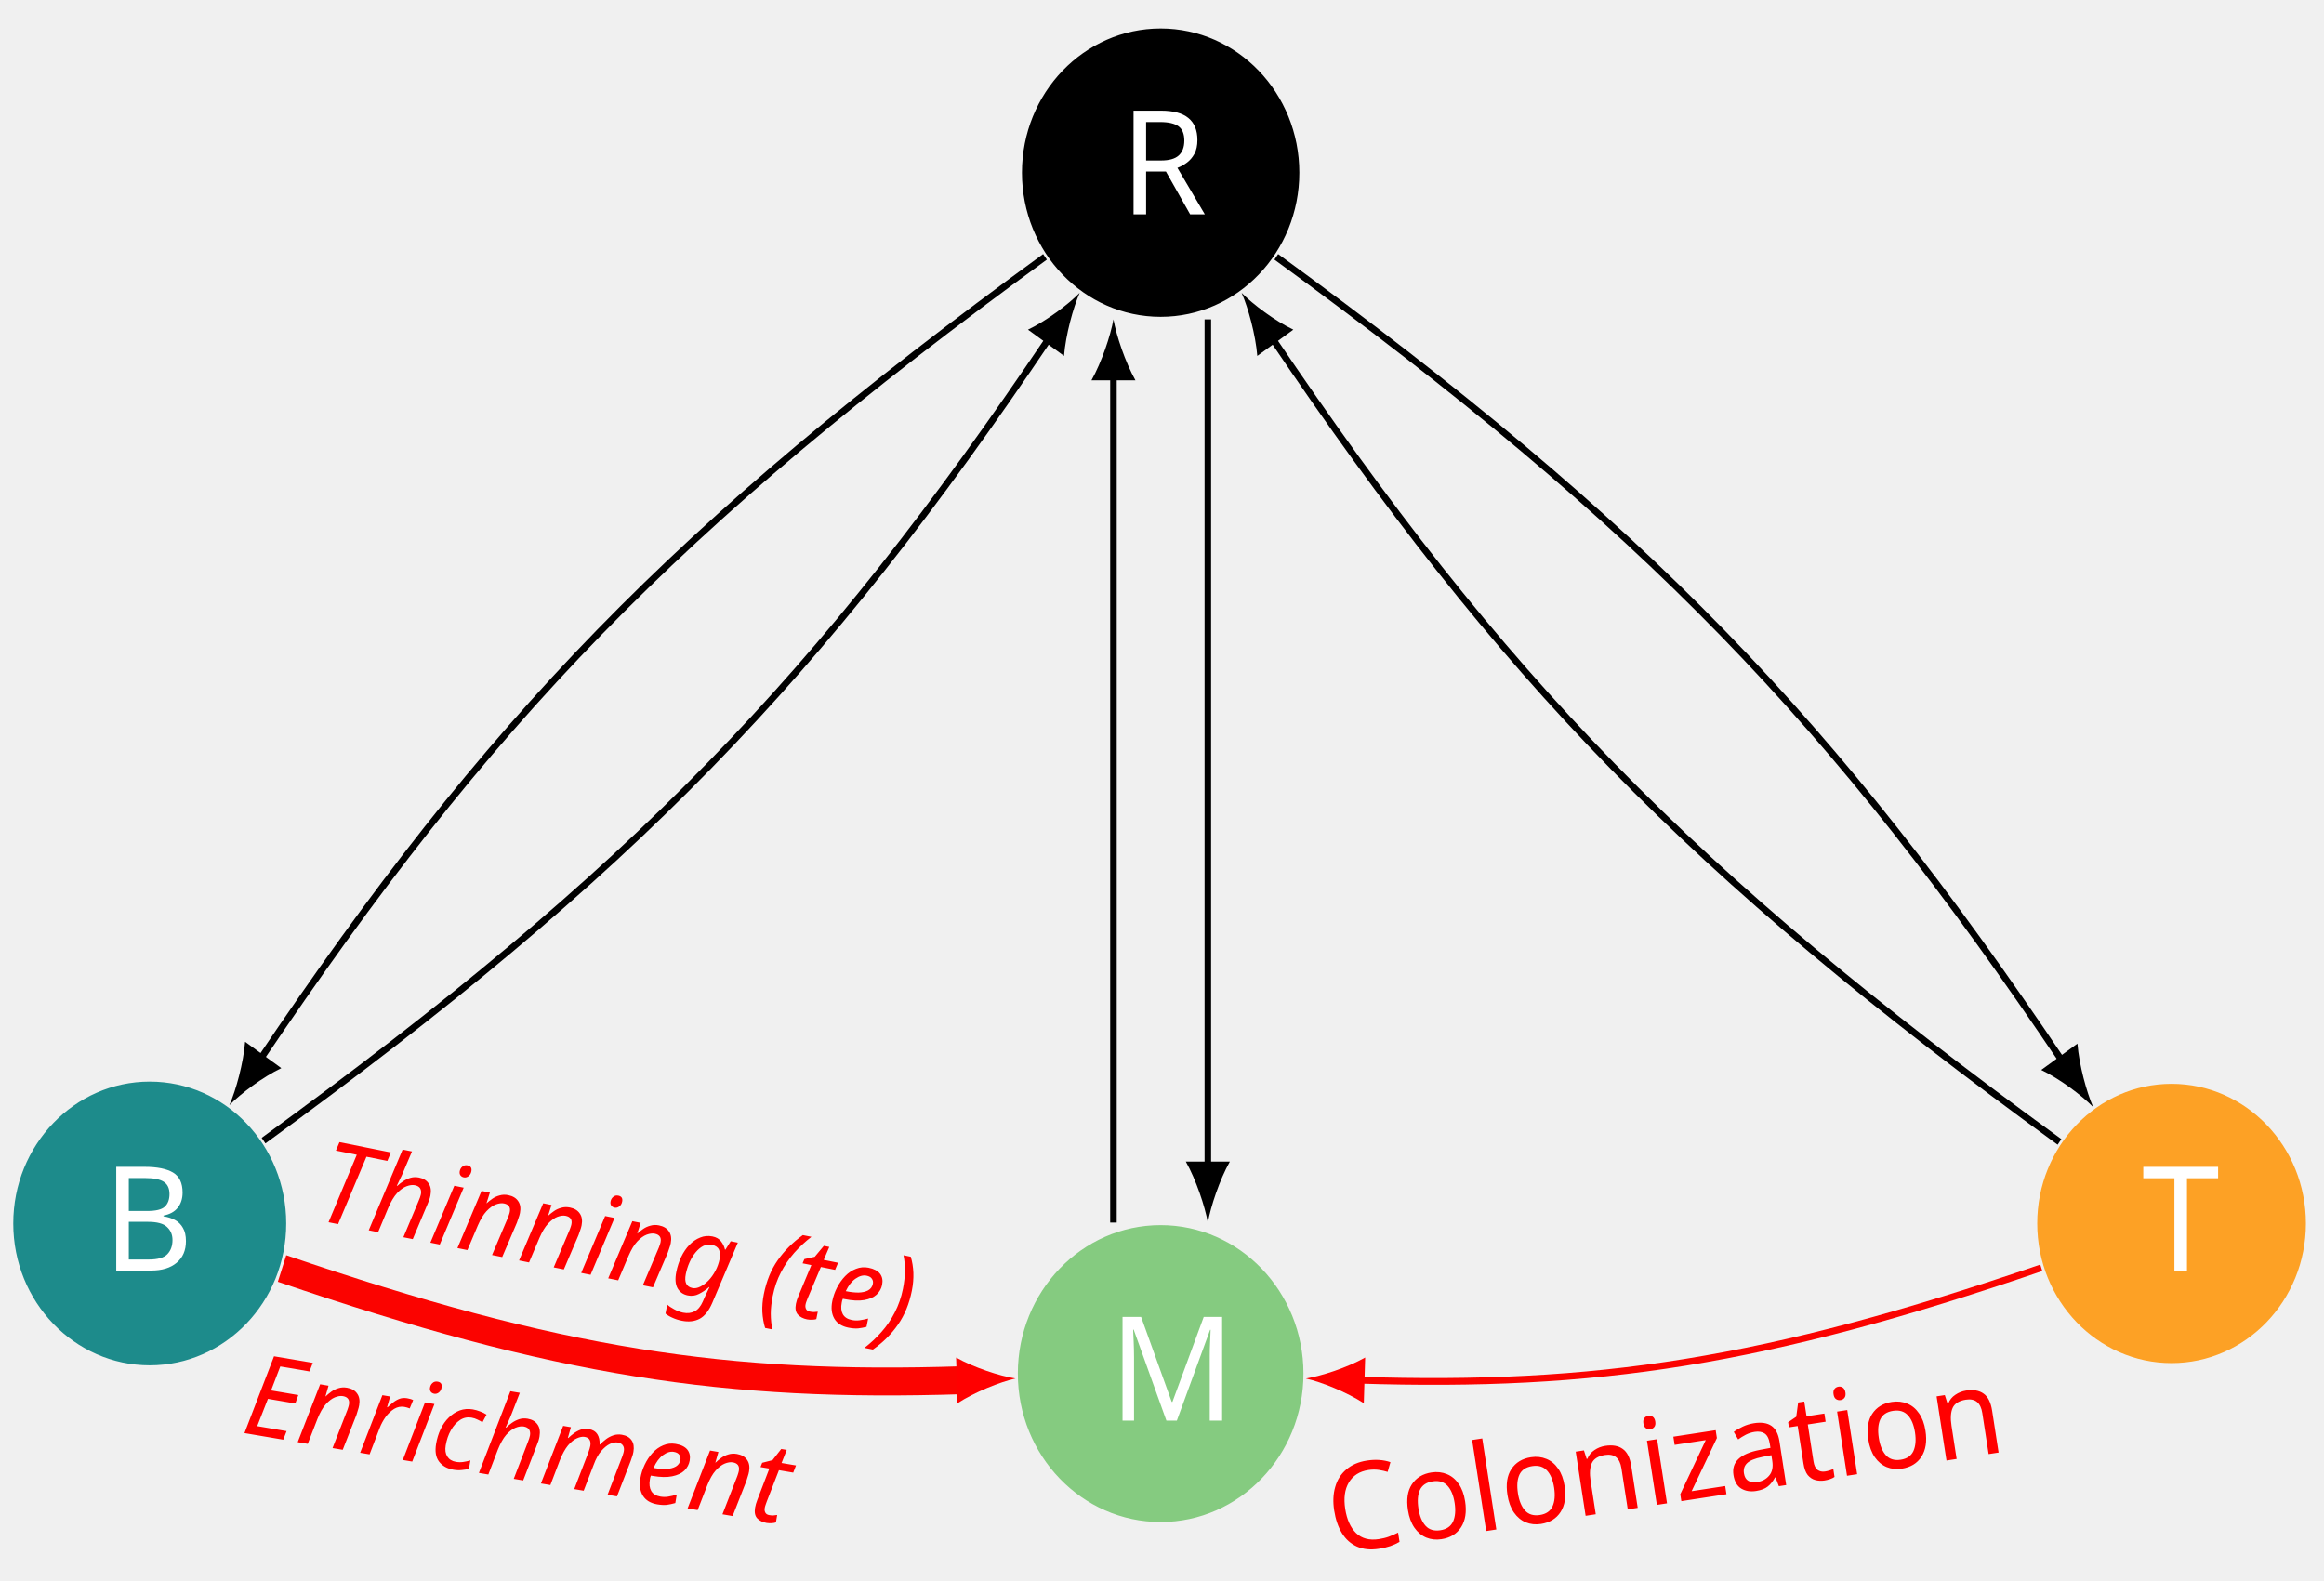
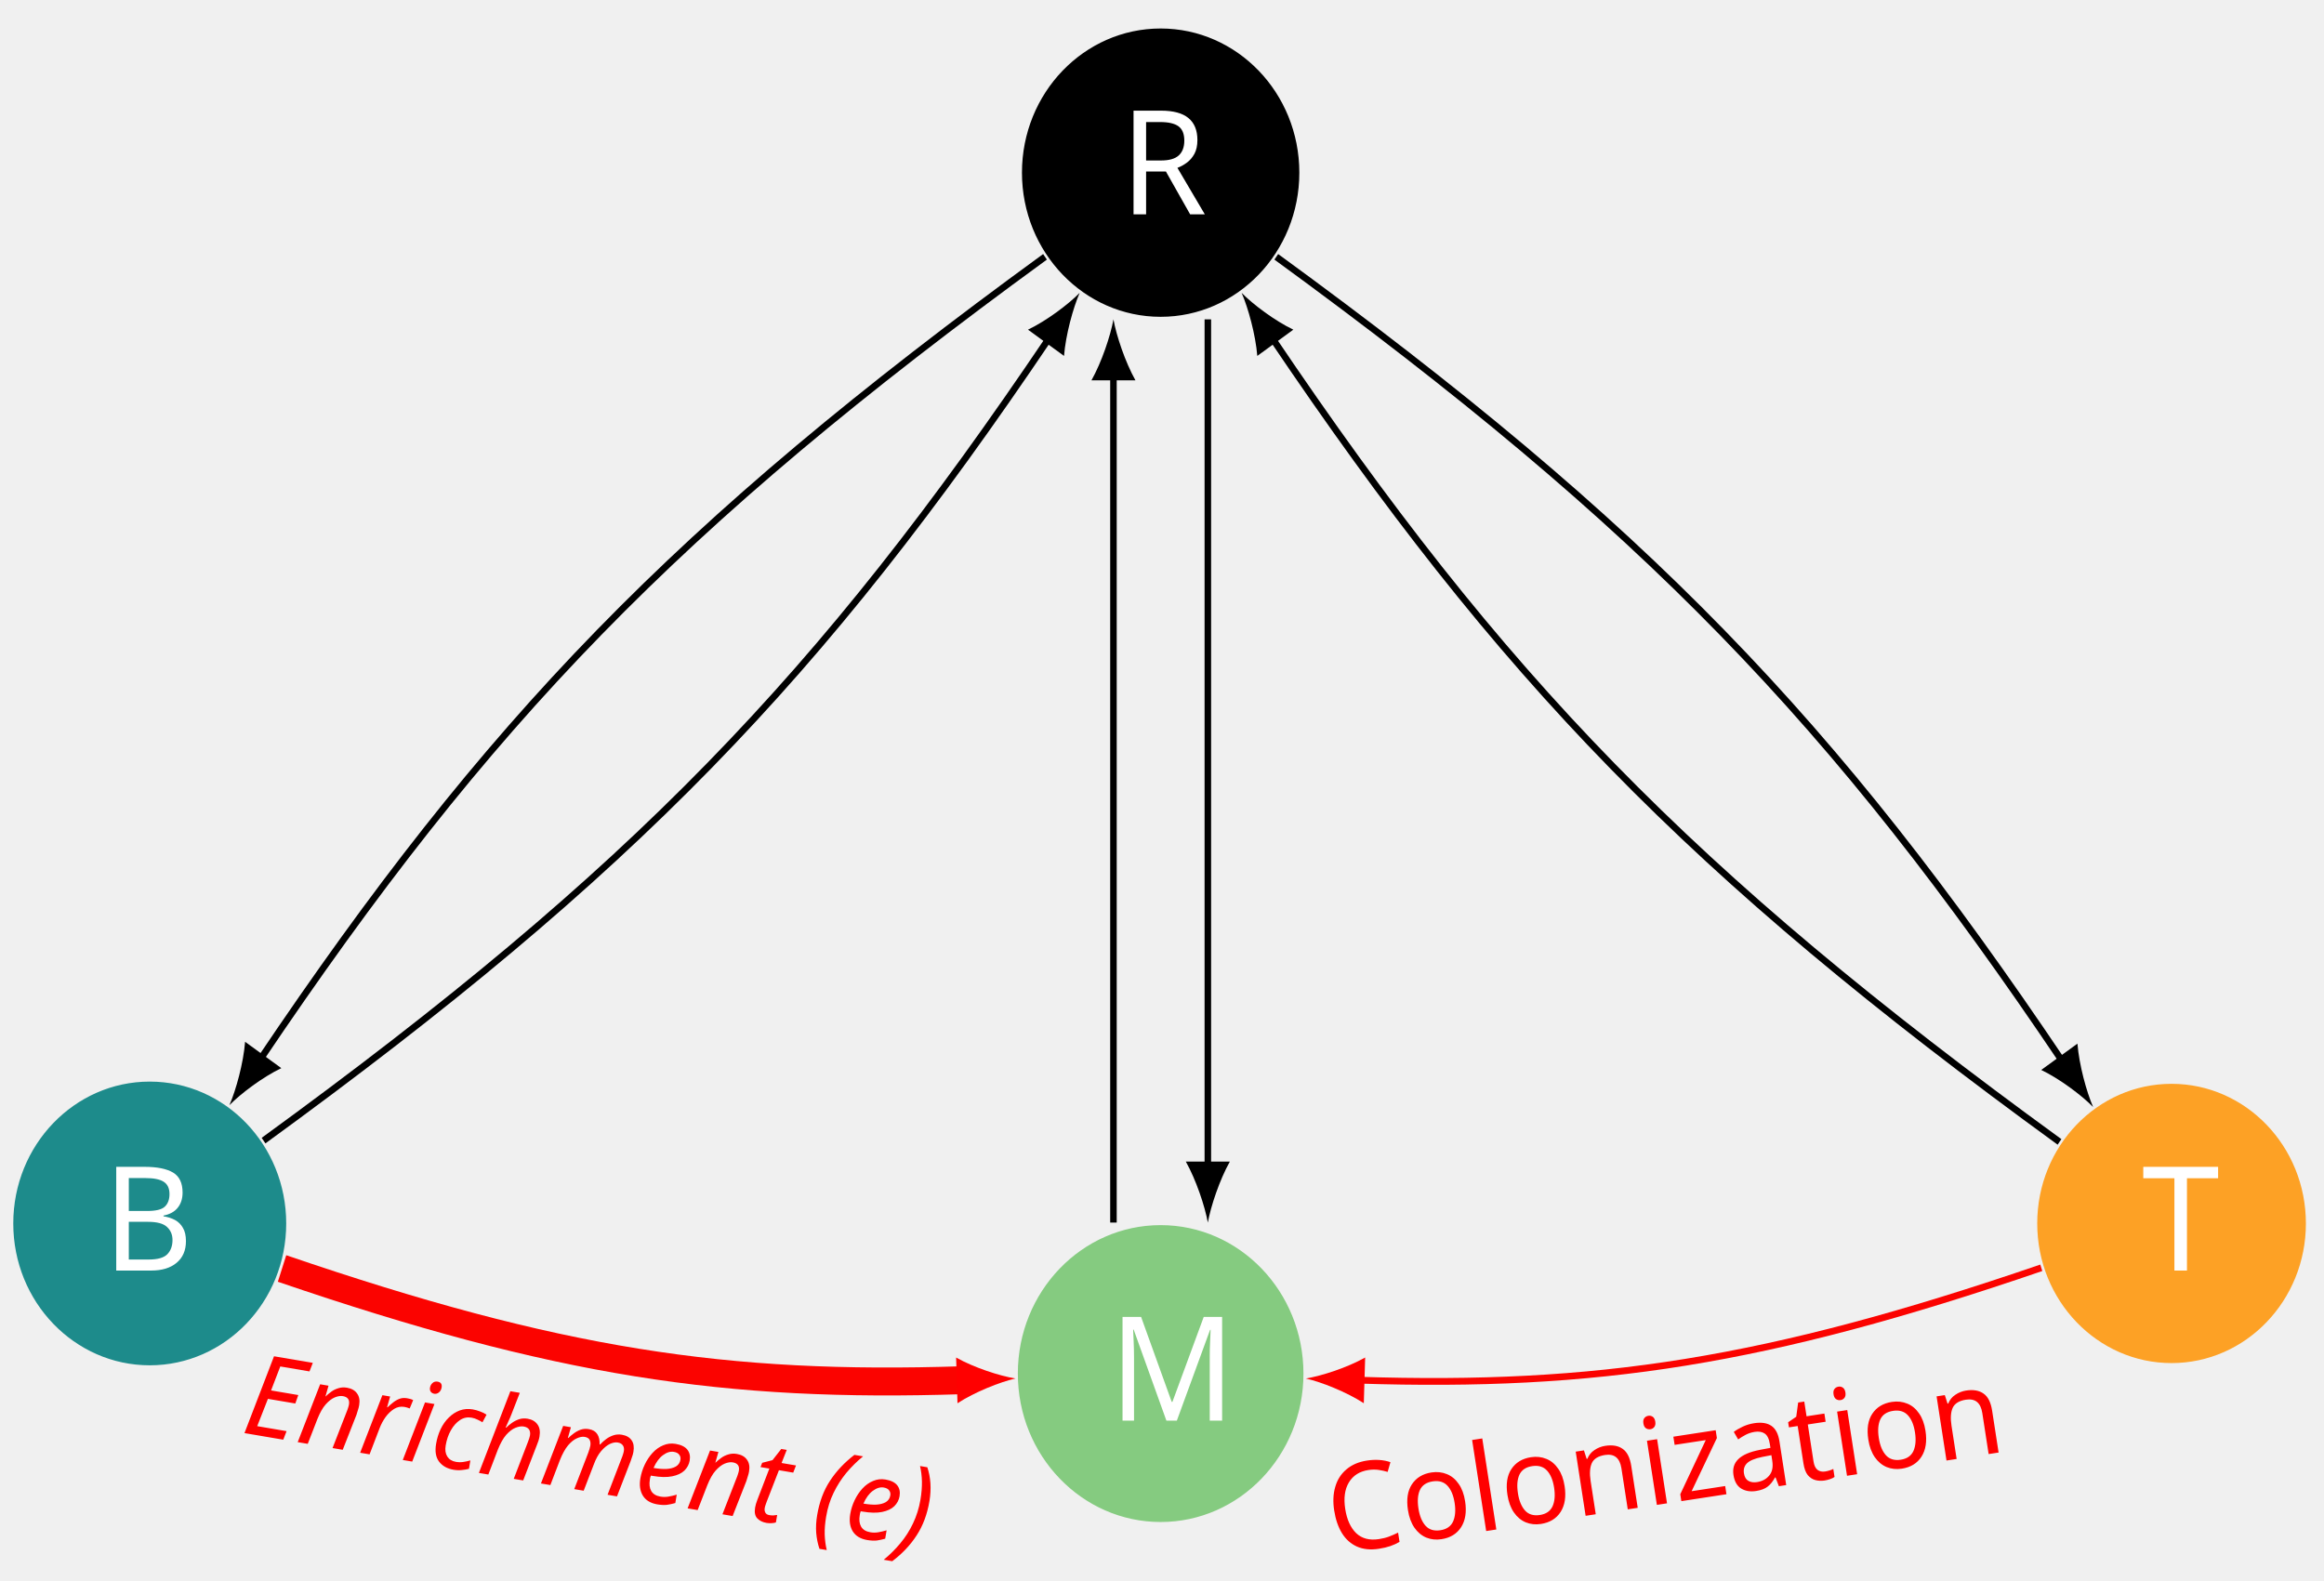
<svg xmlns="http://www.w3.org/2000/svg" width="297mm" height="202mm" viewBox="0 0 297 202" version="1.1" id="svg8">
  <defs id="defs2" />
  <g id="layer1" transform="translate(0,-95)">
    <g transform="matrix(1.075322,0,0,1.137691,-0.3147695,-15.85483)" id="layer1-2" style="stroke-width:0.904">
      <g style="stroke-width:0.515" id="use2552" transform="matrix(0.6343668,0,0,-0.6044435,51.48815,206.9966)">
        <g style="stroke-width:0.521" id="g3121" transform="matrix(1.846617,0,0,1.911578,139.6473,-57.03007)">
          <g id="g1902" transform="matrix(1.148597,0,0,1.144258,-1.575743,-8.903531)" style="stroke-width:0.455">
            <g id="g3119" style="stroke-width:0.455">
              <g id="g3117" style="stroke-width:0.455">
                <g id="g2791" style="stroke-width:0.455">
                  <g id="g2775" style="stroke-width:0.455">
                    <path id="path2773" style="fill:#85cb80;fill-opacity:1;fill-rule:nonzero;stroke:#85cb80;stroke-width:0.362;stroke-linecap:butt;stroke-linejoin:miter;stroke-miterlimit:10;stroke-dasharray:none;stroke-opacity:1" d="M 12.433,0 C 12.433,6.867 6.867,12.433 0,12.433 -6.867,12.433 -12.433,6.867 -12.433,0 c 0,-6.867 5.566,-12.433 12.433,-12.433 6.867,0 12.433,5.566 12.433,12.433 z" />
                  </g>
                  <g transform="translate(-4.15,-3.599)" id="g2789" style="stroke-width:0.455">
                    <g id="g2785" style="stroke-width:0.455">
                      <g transform="translate(-118.443,-30.901)" id="g2783" style="stroke-width:0.455">
                        <text y="-30.498" x="118.023" id="text2779" style="font-variant:normal;font-size:9.963px;font-family:NimbusSanL;-inkscape-font-specification:NimbusSanL-Regu;writing-mode:lr-tb;fill:#ffffff;fill-opacity:1;fill-rule:nonzero;stroke:none;stroke-width:0.455" transform="scale(1,-1)">
                          <tspan id="tspan2777" y="-30.498" x="118.023" style="font-style:normal;font-variant:normal;font-weight:normal;font-stretch:normal;font-size:12.337px;font-family:'Fira Sans';-inkscape-font-specification:'Fira Sans';stroke-width:0.455">M</tspan>
                        </text>
                        <g transform="translate(118.443,30.901)" id="g2781" style="stroke-width:0.455" />
                      </g>
                    </g>
                    <g transform="translate(4.15,3.599)" id="g2787" style="stroke-width:0.455" />
                  </g>
                </g>
                <g id="g2811" style="stroke-width:0.455">
                  <g id="g2795" style="stroke-width:0.455">
                    <path id="path2793" style="fill:#1d8b8b;fill-opacity:1;fill-rule:nonzero;stroke:#1d8b8b;stroke-width:0.362;stroke-linecap:butt;stroke-linejoin:miter;stroke-miterlimit:10;stroke-dasharray:none;stroke-opacity:1" d="m -77.418,12.756 c 0,6.558 -5.316,11.873 -11.873,11.873 -6.558,0 -11.873,-5.316 -11.873,-11.873 0,-6.558 5.316,-11.873 11.873,-11.873 6.558,0 11.873,5.316 11.873,11.873 z" />
                  </g>
                  <g transform="translate(-92.613,9.157)" id="g2809" style="stroke-width:0.455">
                    <g id="g2805" style="stroke-width:0.455">
                      <g transform="translate(-29.98,-43.657)" id="g2803" style="stroke-width:0.455">
                        <text y="-43.254" x="29.14" id="text2799" style="font-variant:normal;font-size:9.963px;font-family:NimbusSanL;-inkscape-font-specification:NimbusSanL-Regu;writing-mode:lr-tb;fill:#ffffff;fill-opacity:1;fill-rule:nonzero;stroke:none;stroke-width:0.455" transform="scale(1,-1)">
                          <tspan id="tspan2797" y="-43.254" x="29.14" style="font-style:normal;font-variant:normal;font-weight:normal;font-stretch:normal;font-size:12.337px;font-family:'Fira Sans';-inkscape-font-specification:'Fira Sans';stroke-width:0.455">B</tspan>
                        </text>
                        <g transform="translate(29.98,43.657)" id="g2801" style="stroke-width:0.455" />
                      </g>
                    </g>
                    <g transform="translate(92.613,-9.157)" id="g2807" style="stroke-width:0.455" />
                  </g>
                </g>
                <g id="g2831" style="stroke-width:0.455">
                  <g id="g2815" style="stroke-width:0.455">
                    <path id="path2813" style="fill:#fda125;fill-opacity:1;fill-rule:nonzero;stroke:#fda125;stroke-width:0.362;stroke-linecap:butt;stroke-linejoin:miter;stroke-miterlimit:10;stroke-dasharray:none;stroke-opacity:1" d="m 100.976,12.756 c 0,6.453 -5.231,11.684 -11.684,11.684 -6.453,0 -11.684,-5.231 -11.684,-11.684 0,-6.453 5.231,-11.684 11.684,-11.684 6.453,0 11.684,5.231 11.684,11.684 z" />
                  </g>
                  <g transform="translate(86.247,9.157)" id="g2829" style="stroke-width:0.455">
                    <g id="g2825" style="stroke-width:0.455">
                      <g transform="translate(-208.84,-43.657)" id="g2823" style="stroke-width:0.455">
                        <text y="-43.254" x="209.26" id="text2819" style="font-variant:normal;font-size:9.963px;font-family:NimbusSanL;-inkscape-font-specification:NimbusSanL-Regu;writing-mode:lr-tb;fill:#ffffff;fill-opacity:1;fill-rule:nonzero;stroke:none;stroke-width:0.455" transform="scale(1,-1)">
                          <tspan id="tspan2817" y="-43.254" x="209.26" style="font-style:normal;font-variant:normal;font-weight:normal;font-stretch:normal;font-size:12.337px;font-family:'Fira Sans';-inkscape-font-specification:'Fira Sans';stroke-width:0.455">T</tspan>
                        </text>
                        <g transform="translate(208.84,43.657)" id="g2821" style="stroke-width:0.455" />
                      </g>
                    </g>
                    <g transform="translate(-86.247,-9.157)" id="g2827" style="stroke-width:0.455" />
                  </g>
                </g>
                <g id="g2851" style="stroke-width:0.455">
                  <g id="g2835" style="stroke-width:0.455">
                    <path id="path2833" style="fill:#000000;fill-opacity:1;fill-rule:nonzero;stroke:#000000;stroke-width:0.362;stroke-linecap:butt;stroke-linejoin:miter;stroke-miterlimit:10;stroke-dasharray:none;stroke-opacity:1" d="m 12.069,102.048 c 0,6.666 -5.403,12.069 -12.069,12.069 -6.666,0 -12.069,-5.403 -12.069,-12.069 0,-6.666 5.403,-12.069 12.069,-12.069 6.666,0 12.069,5.403 12.069,12.069 z" />
                  </g>
                  <g transform="translate(-3.597,98.448)" id="g2849" style="stroke-width:0.455">
                    <g id="g2845" style="stroke-width:0.455">
                      <g transform="translate(-118.996,-132.948)" id="g2843" style="stroke-width:0.455">
                        <text id="text2839" style="font-variant:normal;font-size:9.963px;font-family:NimbusSanL;-inkscape-font-specification:NimbusSanL-Regu;writing-mode:lr-tb;fill:#ffffff;fill-opacity:1;fill-rule:nonzero;stroke:none;stroke-width:0.455" transform="scale(1,-1)" x="118.996" y="-133.003">
                          <tspan id="tspan2837" y="-133.003" x="118.996" style="font-style:normal;font-variant:normal;font-weight:normal;font-stretch:normal;font-size:12.337px;font-family:'Fira Sans';-inkscape-font-specification:'Fira Sans';stroke-width:0.455">R</tspan>
                        </text>
                        <g transform="translate(118.996,132.948)" id="g2841" style="stroke-width:0.455" />
                      </g>
                    </g>
                    <g transform="translate(3.597,-98.448)" id="g2847" style="stroke-width:0.455" />
                  </g>
                </g>
                <g id="g2871" style="stroke-width:0.455">
                  <g id="g2869" style="stroke-width:0.455">
                    <g transform="matrix(0.25932,0.96782,-0.96782,0.25932,-3.95813,-14.77151)" id="g2859" style="stroke-width:0.455">
                      <g id="g2857" style="stroke-width:0.455" />
                    </g>
                    <g id="g2867" style="stroke-width:0.455">
                      <g transform="translate(0,-31.179)" id="g2865" style="stroke-width:0.455">
                        <g id="g2861" style="stroke-width:0.455" />
                        <g transform="translate(0,31.179)" id="g2863" style="stroke-width:0.455" />
                      </g>
                    </g>
                  </g>
                </g>
                <g id="g2891" style="stroke-width:0.455">
                  <g id="g2889" style="stroke-width:0.455">
                    <g transform="matrix(-0.96782,0.25932,-0.25932,-0.96782,103.3384,8.99217)" id="g2879" style="stroke-width:0.455">
                      <g id="g2877" style="stroke-width:0.455" />
                    </g>
                    <g id="g2887" style="stroke-width:0.455">
                      <g transform="translate(118.867,12.756)" id="g2885" style="stroke-width:0.455">
                        <g id="g2881" style="stroke-width:0.455" />
                        <g transform="translate(-118.867,-12.756)" id="g2883" style="stroke-width:0.455" />
                      </g>
                    </g>
                  </g>
                </g>
                <g id="g2911" style="stroke-width:0.455">
                  <g id="g2909" style="stroke-width:0.455">
                    <g transform="matrix(0.96782,-0.25932,0.25932,0.96782,-103.5217,16.56892)" id="g2899" style="stroke-width:0.455">
                      <g id="g2897" style="stroke-width:0.455" />
                    </g>
                    <g id="g2907" style="stroke-width:0.455">
                      <g transform="translate(-119.272,12.756)" id="g2905" style="stroke-width:0.455">
                        <g id="g2901" style="stroke-width:0.455" />
                        <g transform="translate(119.272,-12.756)" id="g2903" style="stroke-width:0.455" />
                      </g>
                    </g>
                  </g>
                </g>
                <g id="g2931" style="stroke-width:0.455">
                  <g id="g2929" style="stroke-width:0.455">
                    <g transform="matrix(-0.25931,-0.96782,0.96782,-0.25931,3.86362,116.467)" id="g2919" style="stroke-width:0.455">
                      <g id="g2917" style="stroke-width:0.455" />
                    </g>
                    <g id="g2927" style="stroke-width:0.455">
                      <g transform="translate(0,132.447)" id="g2925" style="stroke-width:0.455">
                        <g id="g2921" style="stroke-width:0.455" />
                        <g transform="translate(0,-132.447)" id="g2923" style="stroke-width:0.455" />
                      </g>
                    </g>
                  </g>
                </g>
                <g id="g2949" style="stroke-width:0.455">
                  <g transform="matrix(-0.99956,-0.0342,0.0342,-0.99956,-72.36522,13.31555)" id="g2939" style="stroke-width:0.455">
                    <g id="g2937" style="stroke-width:0.455" />
                  </g>
                  <g id="g2947" style="stroke-width:0.455">
                    <g transform="matrix(0.99034,-0.1399,0.1399,0.99034,-43.637,15.56)" id="g2945" style="stroke-width:0.455">
                      <g id="g2941" style="stroke-width:0.455" />
                      <g transform="translate(43.637,-15.56)" id="g2943" style="stroke-width:0.455" />
                    </g>
                  </g>
                </g>
                <g id="g2967" style="stroke-width:0.455">
                  <path id="path2951" style="fill:none;stroke:#fb0300;stroke-width:2.373;stroke-linecap:butt;stroke-linejoin:miter;stroke-miterlimit:10;stroke-dasharray:none;stroke-opacity:1" d="m -77.604,8.929 c 24.294,-7.992 39.215,-10.146 60.118,-9.493" />
                  <g transform="matrix(0.99956,0.03122,-0.03122,0.99956,-17.48654,-0.56393)" id="g2957" style="stroke-width:0.455">
                    <g id="g2955" style="stroke-width:0.455">
                      <path id="path2953" style="fill:#ff0000;fill-opacity:1;fill-rule:nonzero;stroke:none;stroke-width:0.455" d="M 4.662,0 C 3.281,0.259 1.036,1.036 -0.518,1.943 V -1.943 C 1.036,-1.036 3.281,-0.259 4.662,0" />
                    </g>
                  </g>
                  <g id="g2965" style="stroke-width:0.455">
                    <g transform="matrix(0.99034,-0.1429,0.1429,0.99034,-46.222,-2.724)" id="g2963" style="stroke-width:0.455">
                      <g id="g2959" style="stroke-width:0.455" />
                      <g transform="translate(46.222,2.724)" id="g2961" style="stroke-width:0.455" />
                    </g>
                  </g>
                </g>
                <g id="g2985" style="stroke-width:0.455">
                  <path id="path2969" style="fill:none;stroke:#fb0300;stroke-width:0.576;stroke-linecap:butt;stroke-linejoin:miter;stroke-miterlimit:10;stroke-dasharray:none;stroke-opacity:1" d="M 77.785,8.988 C 53.425,0.961 38.462,-1.206 17.487,-0.562" />
                  <g transform="matrix(-0.99956,0.03072,-0.03072,-0.99956,17.48654,-0.5616)" id="g2975" style="stroke-width:0.455">
                    <g id="g2973" style="stroke-width:0.455">
                      <path id="path2971" style="fill:#ff0000;fill-opacity:1;fill-rule:nonzero;stroke:none;stroke-width:0.455" d="M 4.662,0 C 3.281,0.259 1.036,1.036 -0.518,1.943 V -1.943 C 1.036,-1.036 3.281,-0.259 4.662,0" />
                    </g>
                  </g>
                  <g id="g2983" style="stroke-width:0.455">
                    <g transform="matrix(0.99034,0.1434,-0.1434,0.99034,46.317,-2.704)" id="g2981" style="stroke-width:0.455">
                      <g id="g2977" style="stroke-width:0.455" />
                      <g transform="translate(-46.317,2.704)" id="g2979" style="stroke-width:0.455" />
                    </g>
                  </g>
                </g>
                <g id="g3003" style="stroke-width:0.455">
                  <g transform="matrix(0.99956,-0.0347,0.0347,0.99956,72.55461,13.31174)" id="g2993" style="stroke-width:0.455">
                    <g id="g2991" style="stroke-width:0.455" />
                  </g>
                  <g id="g3001" style="stroke-width:0.455">
                    <g transform="matrix(0.99034,0.13942,-0.13942,0.99034,43.734,15.566)" id="g2999" style="stroke-width:0.455">
                      <g id="g2995" style="stroke-width:0.455" />
                      <g transform="translate(-43.734,-15.566)" id="g2997" style="stroke-width:0.455" />
                    </g>
                  </g>
                </g>
                <g id="g3021" style="stroke-width:0.455">
                  <path id="path3005" style="fill:none;stroke:#000000;stroke-width:0.576;stroke-linecap:butt;stroke-linejoin:miter;stroke-miterlimit:10;stroke-dasharray:none;stroke-opacity:1" d="M 10.214,94.896 C 42.927,71.957 59.465,55.398 79.677,26.492" />
                  <g transform="matrix(0.57555,-0.82307,0.82307,0.57555,79.67734,26.49182)" id="g3011" style="stroke-width:0.455">
                    <g id="g3009" style="stroke-width:0.455">
                      <path id="path3007" style="fill:#000000;fill-opacity:1;fill-rule:nonzero;stroke:none;stroke-width:0.455" d="M 4.662,0 C 3.281,0.259 1.036,1.036 -0.518,1.943 V -1.943 C 1.036,-1.036 3.281,-0.259 4.662,0" />
                    </g>
                  </g>
                  <g id="g3019" style="stroke-width:0.455">
                    <g transform="matrix(0.70976,-0.71065,0.71065,0.70976,52.611,65.091)" id="g3017" style="stroke-width:0.455">
                      <g id="g3013" style="stroke-width:0.455" />
                      <g transform="translate(-52.611,-65.091)" id="g3015" style="stroke-width:0.455" />
                    </g>
                  </g>
                </g>
                <g id="g3039" style="stroke-width:0.455">
                  <path id="path3023" style="fill:none;stroke:#000000;stroke-width:0.576;stroke-linecap:butt;stroke-linejoin:miter;stroke-miterlimit:10;stroke-dasharray:none;stroke-opacity:1" d="M 79.394,19.687 C 46.65,42.583 30.091,59.121 9.831,88.015" />
                  <g transform="matrix(-0.5745,0.81923,-0.81923,-0.5745,9.83073,88.01479)" id="g3029" style="stroke-width:0.455">
                    <g id="g3027" style="stroke-width:0.455">
                      <path id="path3025" style="fill:#000000;fill-opacity:1;fill-rule:nonzero;stroke:none;stroke-width:0.455" d="M 4.662,0 C 3.281,0.259 1.036,1.036 -0.518,1.943 V -1.943 C 1.036,-1.036 3.281,-0.259 4.662,0" />
                    </g>
                  </g>
                  <g id="g3037" style="stroke-width:0.455">
                    <g transform="matrix(0.71065,-0.70976,0.70976,0.71065,36.956,49.436)" id="g3035" style="stroke-width:0.455">
                      <g id="g3031" style="stroke-width:0.455" />
                      <g transform="translate(-36.956,-49.436)" id="g3033" style="stroke-width:0.455" />
                    </g>
                  </g>
                </g>
                <g id="g3057" style="stroke-width:0.455">
                  <path id="path3041" style="fill:none;stroke:#000000;stroke-width:0.576;stroke-linecap:butt;stroke-linejoin:miter;stroke-miterlimit:10;stroke-dasharray:none;stroke-opacity:1" d="M -10.214,94.896 C -42.876,72.01 -59.387,55.486 -79.567,26.647" />
                  <g transform="matrix(-0.57596,-0.82307,0.82307,-0.57596,-79.56671,26.64703)" id="g3047" style="stroke-width:0.455">
                    <g id="g3045" style="stroke-width:0.455">
                      <path id="path3043" style="fill:#000000;fill-opacity:1;fill-rule:nonzero;stroke:none;stroke-width:0.455" d="M 4.662,0 C 3.281,0.259 1.036,1.036 -0.518,1.943 V -1.943 C 1.036,-1.036 3.281,-0.259 4.662,0" />
                    </g>
                  </g>
                  <g id="g3055" style="stroke-width:0.455">
                    <g transform="matrix(0.7102,0.71065,-0.71065,0.7102,-52.549,65.165)" id="g3053" style="stroke-width:0.455">
                      <g id="g3049" style="stroke-width:0.455" />
                      <g transform="translate(52.549,-65.165)" id="g3051" style="stroke-width:0.455" />
                    </g>
                  </g>
                </g>
                <g id="g3075" style="stroke-width:0.455">
                  <path id="path3059" style="fill:none;stroke:#000000;stroke-width:0.576;stroke-linecap:butt;stroke-linejoin:miter;stroke-miterlimit:10;stroke-dasharray:none;stroke-opacity:1" d="m -79.239,19.796 c 32.677,22.865 49.2,39.376 69.41,68.219" />
                  <g transform="matrix(0.57407,0.81923,-0.81923,0.57407,-9.82874,88.01479)" id="g3065" style="stroke-width:0.455">
                    <g id="g3063" style="stroke-width:0.455">
                      <path id="path3061" style="fill:#000000;fill-opacity:1;fill-rule:nonzero;stroke:none;stroke-width:0.455" d="M 4.662,0 C 3.281,0.259 1.036,1.036 -0.518,1.943 V -1.943 C 1.036,-1.036 3.281,-0.259 4.662,0" />
                    </g>
                  </g>
                  <g id="g3073" style="stroke-width:0.455">
                    <g transform="matrix(0.71065,0.7102,-0.7102,0.71065,-36.882,49.498)" id="g3071" style="stroke-width:0.455">
                      <g id="g3067" style="stroke-width:0.455" />
                      <g transform="translate(36.882,-49.498)" id="g3069" style="stroke-width:0.455" />
                    </g>
                  </g>
                </g>
                <g id="g3095" style="stroke-width:0.455">
                  <g transform="translate(4.1684)" id="g3093" style="stroke-width:0.455">
                    <path id="path3077" style="fill:none;stroke:#000000;stroke-width:0.576;stroke-linecap:butt;stroke-linejoin:miter;stroke-miterlimit:10;stroke-dasharray:none;stroke-opacity:1" d="M 0,89.581 V 17.494" />
                    <g transform="rotate(-90,8.74714,8.74714)" id="g3083" style="stroke-width:0.455">
                      <g id="g3081" style="stroke-width:0.455">
                        <path id="path3079" style="fill:#000000;fill-opacity:1;fill-rule:nonzero;stroke:none;stroke-width:0.455" d="M 4.662,0 C 3.281,0.259 1.036,1.036 -0.518,1.943 V -1.943 C 1.036,-1.036 3.281,-0.259 4.662,0" />
                      </g>
                    </g>
                    <g id="g3091" style="stroke-width:0.455">
                      <g transform="rotate(-90,27.4625,23.7435)" id="g3089" style="stroke-width:0.455">
                        <g id="g3085" style="stroke-width:0.455" />
                        <g transform="translate(-3.719,-51.206)" id="g3087" style="stroke-width:0.455" />
                      </g>
                    </g>
                  </g>
                </g>
                <g id="g3115" style="stroke-width:0.455">
                  <g transform="translate(-4.1684)" id="g3113" style="stroke-width:0.455">
                    <path id="path3097" style="fill:none;stroke:#000000;stroke-width:0.576;stroke-linecap:butt;stroke-linejoin:miter;stroke-miterlimit:10;stroke-dasharray:none;stroke-opacity:1" d="M 0,12.832 V 84.918" />
                    <g transform="rotate(90,-42.45909,42.45909)" id="g3103" style="stroke-width:0.455">
                      <g id="g3101" style="stroke-width:0.455">
                        <path id="path3099" style="fill:#000000;fill-opacity:1;fill-rule:nonzero;stroke:none;stroke-width:0.455" d="M 4.662,0 C 3.281,0.259 1.036,1.036 -0.518,1.943 V -1.943 C 1.036,-1.036 3.281,-0.259 4.662,0" />
                      </g>
                    </g>
                    <g id="g3111" style="stroke-width:0.455">
                      <g transform="rotate(90,-27.4625,23.7435)" id="g3109" style="stroke-width:0.455">
                        <g id="g3105" style="stroke-width:0.455" />
                        <g transform="translate(3.719,-51.206)" id="g3107" style="stroke-width:0.455" />
                      </g>
                    </g>
                  </g>
                </g>
              </g>
            </g>
            <text id="text2839-8-8" style="font-variant:normal;font-size:9.963px;font-family:NimbusSanL;-inkscape-font-specification:NimbusSanL-Regu;writing-mode:lr-tb;fill:#ff0000;fill-opacity:1;fill-rule:nonzero;stroke:none;stroke-width:0.455;" transform="matrix(0.9883795,0.1456615,0.1586271,-0.9883795,0,0)" x="12.68" y="17.414">
              <tspan id="tspan2837-6-56" y="17.414" x="12.68" style="font-style:normal;font-variant:normal;font-weight:normal;font-stretch:normal;font-size:10.3px;font-family:'Fira Sans';-inkscape-font-specification:'Fira Sans';fill:#ff0000;stroke-width:0.455;">Colonization</tspan>
            </text>
          </g>
-           <text id="text2839-8-8-2" style="font-variant:normal;font-size:11.421px;font-family:NimbusSanL;-inkscape-font-specification:NimbusSanL-Regu;writing-mode:lr-tb;fill:#ff0000;fill-opacity:1;fill-rule:nonzero;stroke:none;stroke-width:0.521" transform="matrix(0.9822324,-0.1888428,-0.2037498,-0.9789163,0,0)" x="-87.038" y="10.531">
-             <tspan id="tspan2837-6-56-6" y="10.531" x="-87.038" style="font-style:italic;font-variant:normal;font-weight:normal;font-stretch:normal;font-size:11px;font-family:'Fira Sans';-inkscape-font-specification:'Fira Sans';fill:#ff0000;stroke-width:0.521">Thinning (te)</tspan>
-           </text>
          <text id="text2839-8-8-2-6" style="font-variant:normal;font-size:11.421px;font-family:NimbusSanL;-inkscape-font-specification:NimbusSanL-Regu;writing-mode:lr-tb;fill:#ff0000;fill-opacity:1;fill-rule:nonzero;stroke:none;stroke-width:0.521" transform="matrix(0.9876509,-0.1608111,-0.1733265,-0.9842822,0,0)" x="-90.946" y="29.712">
-             <tspan id="tspan2837-6-56-6-0" y="29.712" x="-90.946" style="font-style:italic;font-variant:normal;font-weight:normal;font-stretch:normal;font-size:11px;font-family:'Fira Sans';-inkscape-font-specification:'Fira Sans';fill:#ff0000;stroke-width:0.521">Enrichment</tspan>
+             <tspan id="tspan2837-6-56-6-0" y="29.712" x="-90.946" style="font-style:italic;font-variant:normal;font-weight:normal;font-stretch:normal;font-size:11px;font-family:'Fira Sans';-inkscape-font-specification:'Fira Sans';fill:#ff0000;stroke-width:0.521">Enrichment (e)</tspan>
          </text>
        </g>
      </g>
    </g>
  </g>
</svg>
